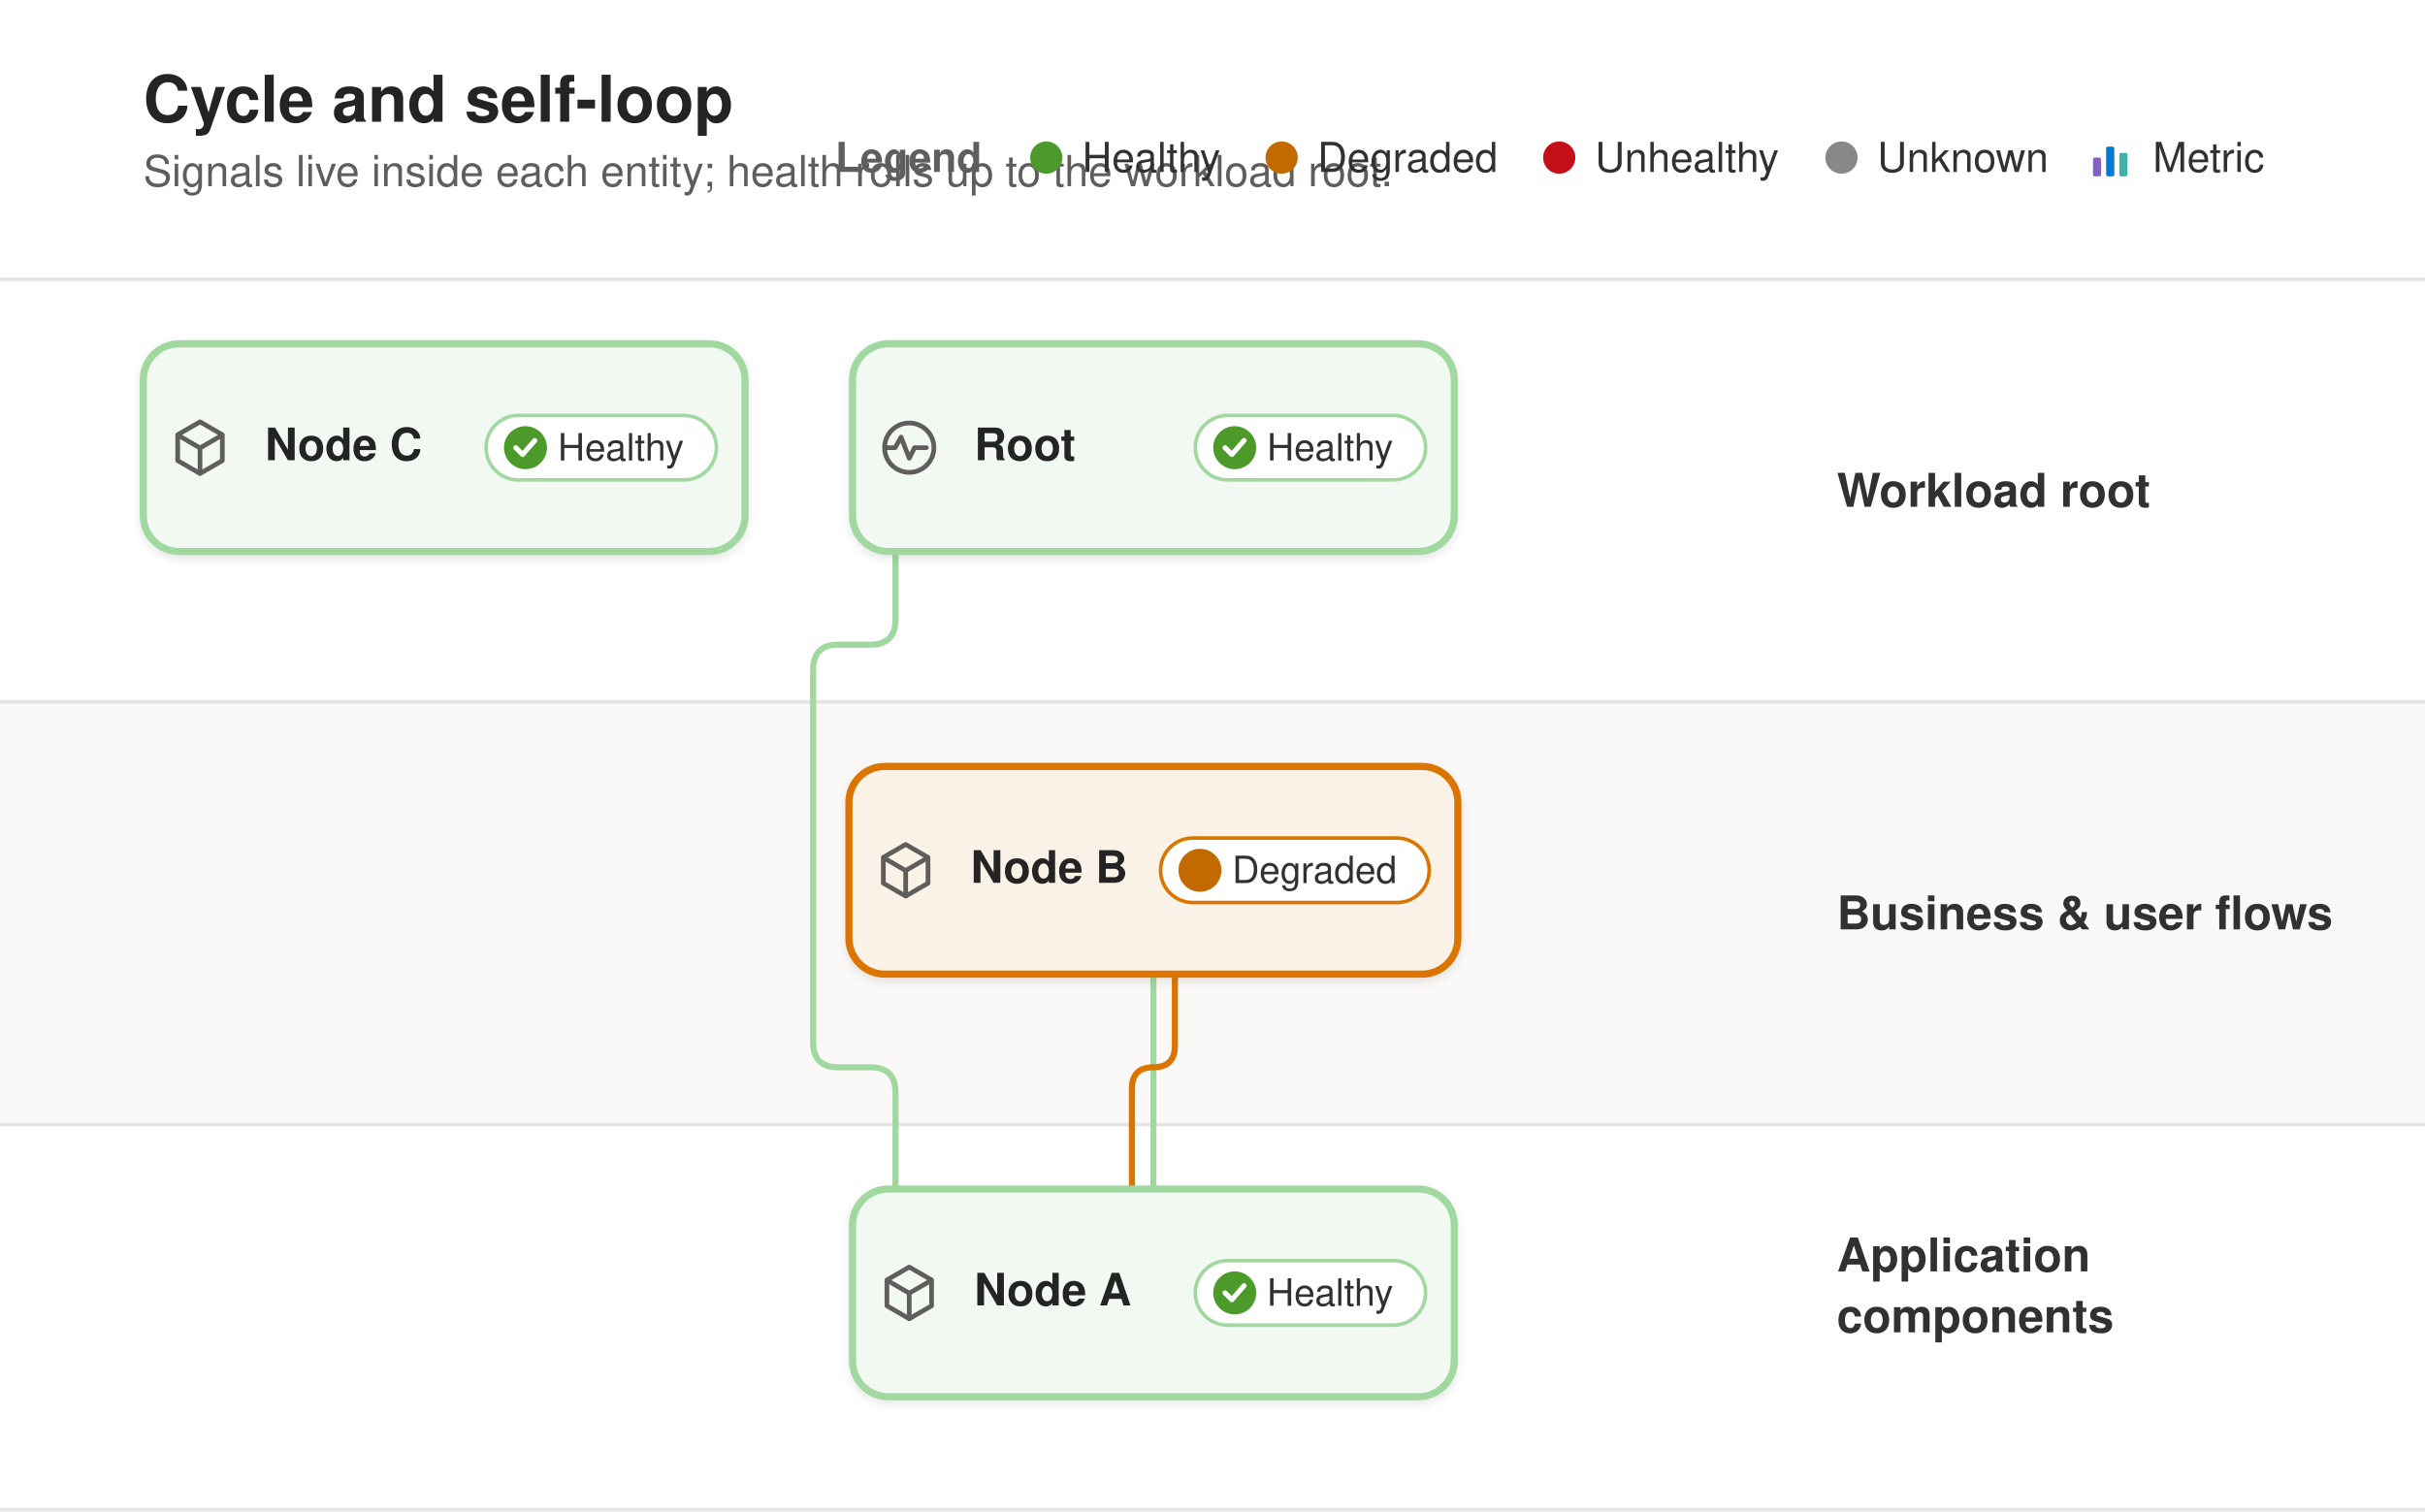
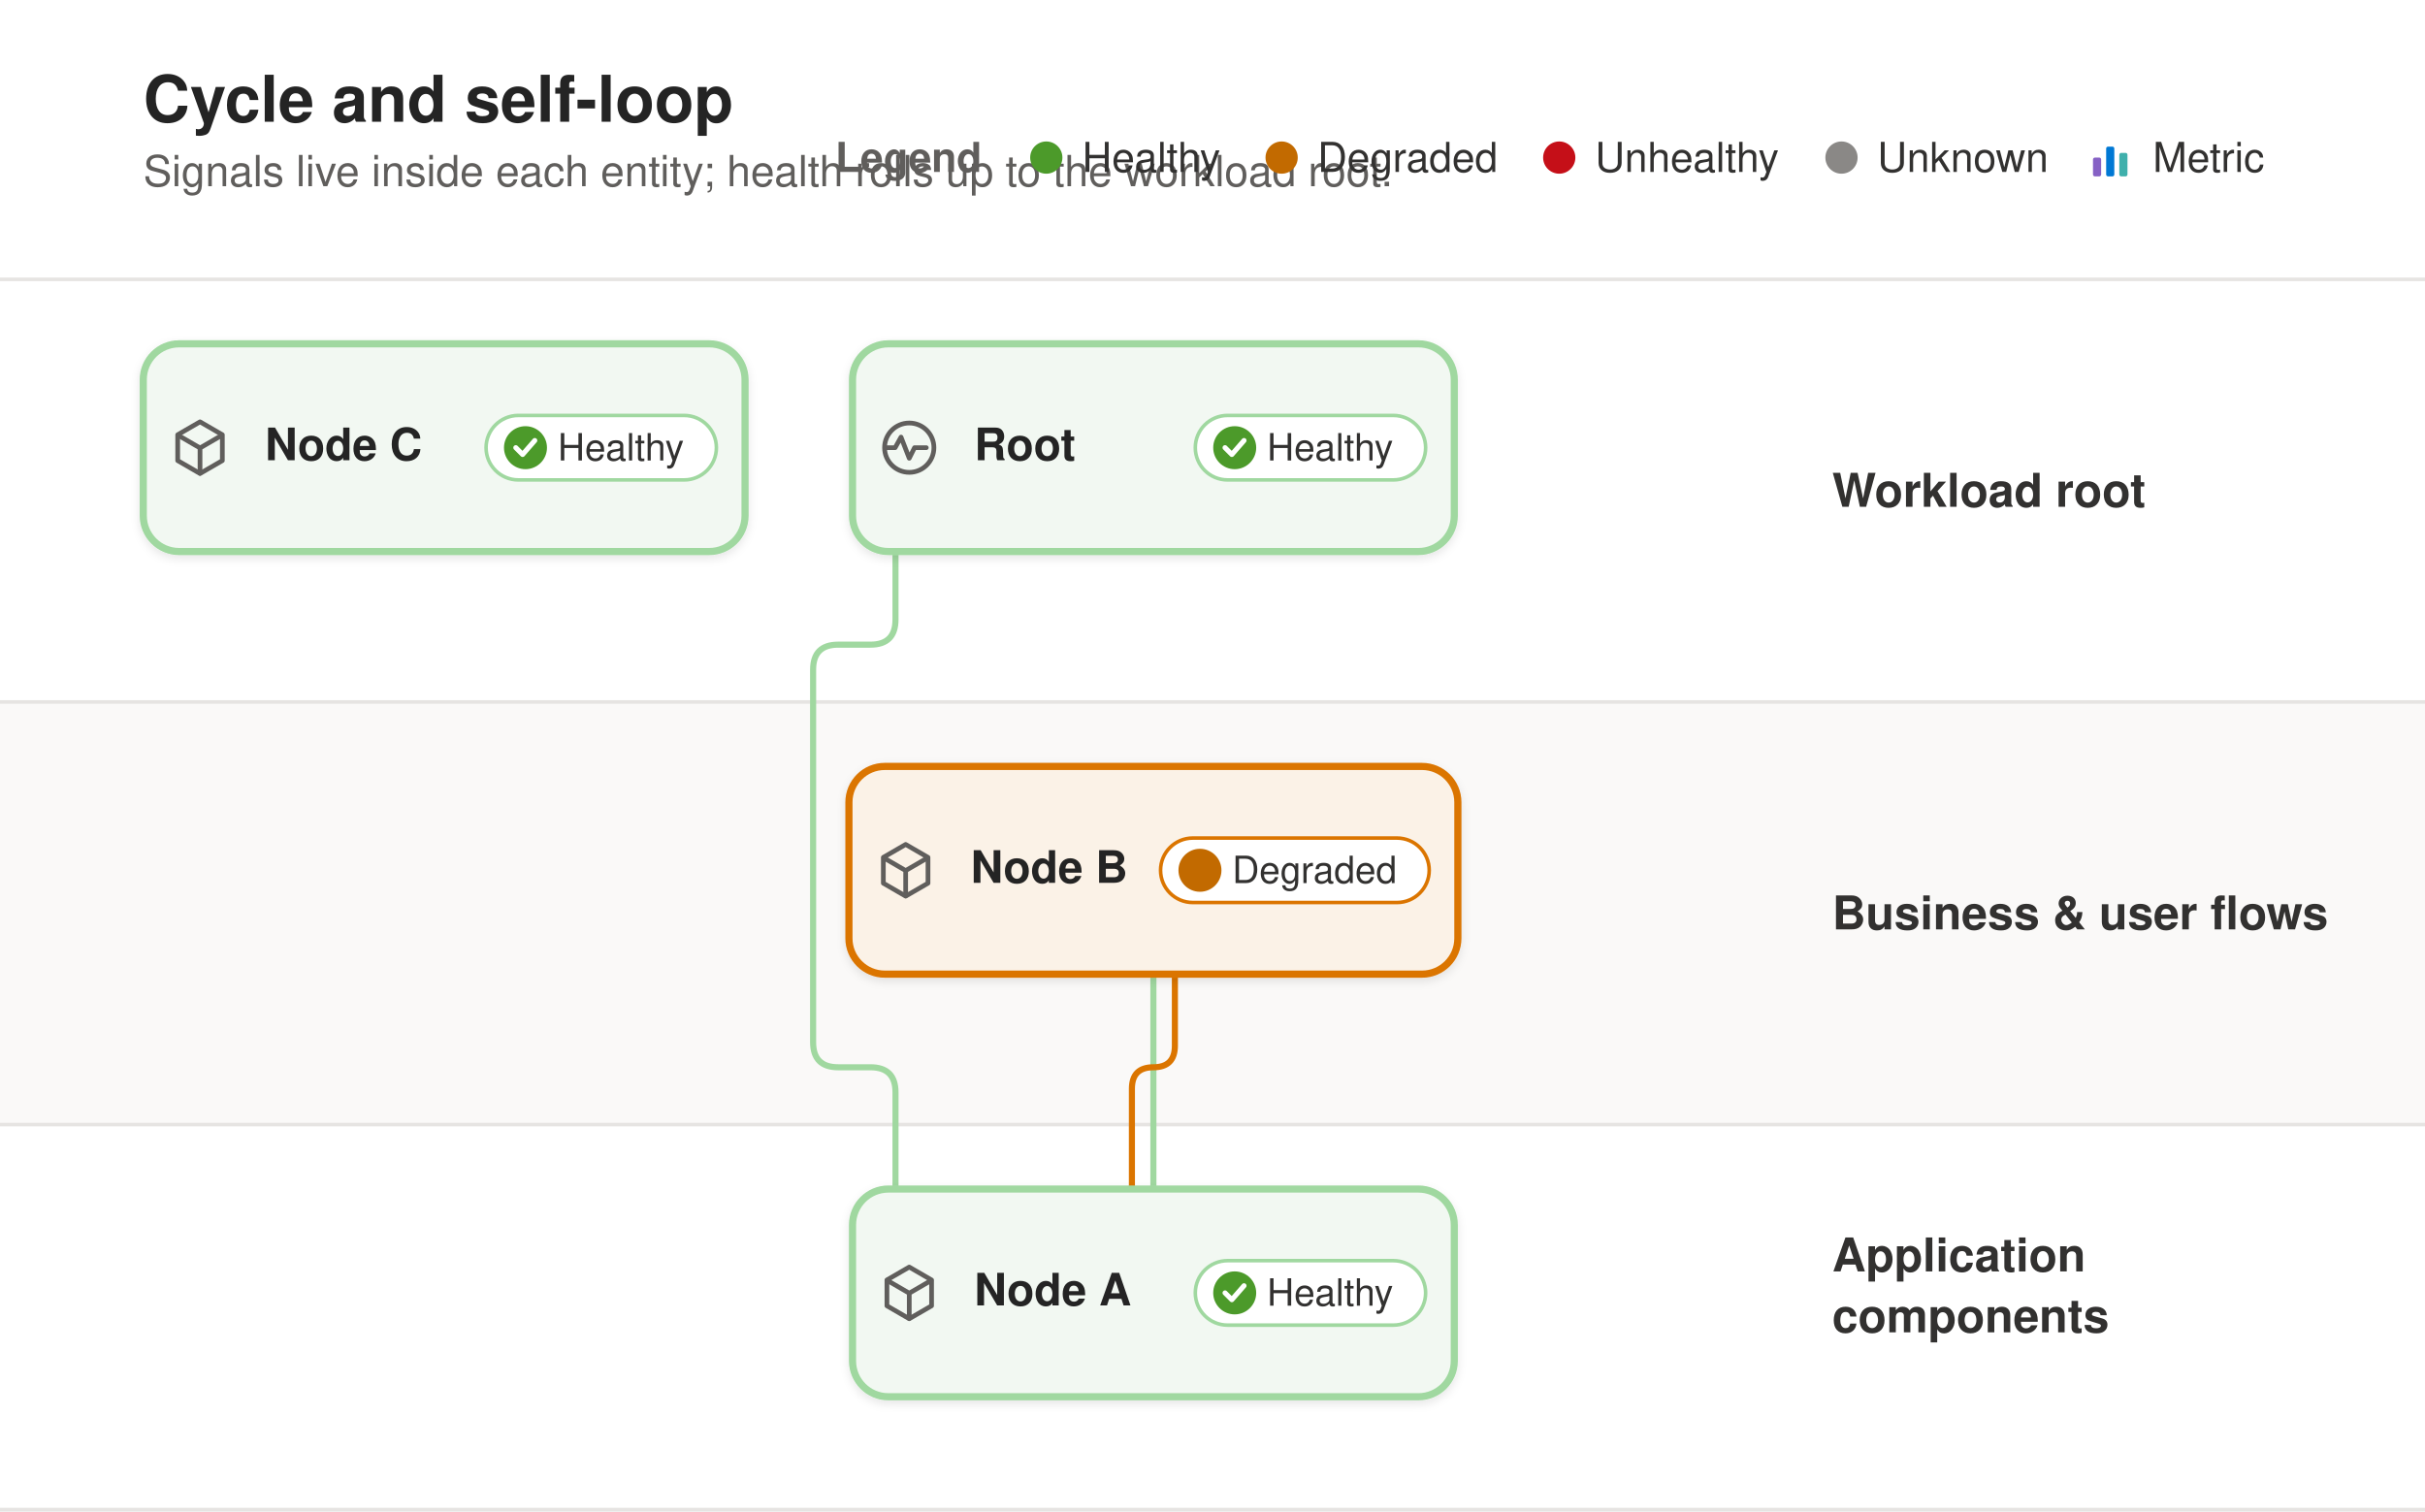
<svg xmlns="http://www.w3.org/2000/svg" width="677" height="422" viewBox="0 0 677 422" font-family="Segoe UI, -apple-system, BlinkMacSystemFont, Helvetica, Arial, sans-serif">
  <defs>
    <filter id="cs" x="-20%" y="-20%" width="140%" height="140%">
      <feDropShadow dx="0" dy="1" stdDeviation="1.3" flood-color="#000" flood-opacity="0.1" />
    </filter>
  </defs>
  <rect width="677" height="422" fill="#ffffff" />
  <rect x="0" y="78.0" width="677" height="118.0" fill="#ffffff" />
  <line x1="0" y1="78.0" x2="677" y2="78.0" stroke="#e6e4e2" />
-   <text x="512.8" y="141.5" font-size="13" font-weight="700" fill="#323130">Workload root</text>
+   <text x="511.5" y="141.5" font-size="13" font-weight="700" fill="#323130">Workload root</text>
  <rect x="0" y="196.0" width="677" height="118.0" fill="#faf9f8" />
  <line x1="0" y1="196.0" x2="677" y2="196.0" stroke="#e6e4e2" />
-   <text x="512.8" y="259.5" font-size="13" font-weight="700" fill="#323130">Business &amp; user flows</text>
+   <text x="511.5" y="259.5" font-size="13" font-weight="700" fill="#323130">Business &amp; user flows</text>
  <rect x="0" y="314.0" width="677" height="90.0" fill="#ffffff" />
  <line x1="0" y1="314.0" x2="677" y2="314.0" stroke="#e6e4e2" />
-   <text x="512.8" y="355.0" font-size="13" font-weight="700" fill="#323130">Application</text>
-   <text x="512.8" y="372.0" font-size="13" font-weight="700" fill="#323130">components</text>
+   <text x="511.5" y="355.0" font-size="13" font-weight="700" fill="#323130">Application</text>
+   <text x="511.5" y="372.0" font-size="13" font-weight="700" fill="#323130">components</text>
  <line x1="0" y1="421.5" x2="677" y2="421.5" stroke="#e6e4e2" />
  <text x="40" y="34" font-size="18" font-weight="700" fill="#242424">Cycle and self-loop</text>
  <text x="40" y="52" font-size="12" fill="#605e5c">Signals live inside each entity; health rolls up to the workload root.</text>
  <text x="274.1" y="48" font-size="11.5" font-weight="600" fill="#605e5c" text-anchor="end">Legend</text>
  <circle cx="292.1" cy="44" r="4.5" fill="#4c9a2a" />
  <text x="302.1" y="48" font-size="11.5" fill="#323130">Healthy</text>
  <circle cx="357.8" cy="44" r="4.5" fill="#c26a00" />
  <text x="367.8" y="48" font-size="11.5" fill="#323130">Degraded</text>
  <circle cx="435.3" cy="44" r="4.5" fill="#c50f18" />
  <text x="445.3" y="48" font-size="11.5" fill="#323130">Unhealthy</text>
  <circle cx="514.1" cy="44" r="4.5" fill="#8a8886" />
  <text x="524.1" y="48" font-size="11.5" fill="#323130">Unknown</text>
  <g transform="translate(583.0,37.0) scale(0.875)">
    <rect x="1.5" y="8" width="2.6" height="6" rx="0.6" fill="#8661c5" />
    <rect x="5.7" y="4.5" width="2.6" height="9.5" rx="0.6" fill="#0078D4" />
    <rect x="9.9" y="6.5" width="2.6" height="7.5" rx="0.6" fill="#3fb0ac" />
  </g>
  <text x="601.0" y="48" font-size="11.5" fill="#323130">Metric</text>
  <g transform="translate(40.0,0)">
    <g fill="none" stroke-linecap="butt" stroke-linejoin="round">
      <path d="M282.0 332.0 L282.0 272.0" stroke="#a0d8a0" stroke-width="1.7" />
      <path d="M276.0 332.0 L276.0 304.0 Q276.0 298.0 282.0 298.0 L282.0 298.0 Q288.0 298.0 288.0 292.0 L288.0 272.0" stroke="#db7500" stroke-width="1.7" />
      <path d="M210.0 332.0 L210.0 305.0 Q210.0 298.0 203.0 298.0 L194.0 298.0 Q187.0 298.0 187.0 291.0 L187.0 187.0 Q187.0 180.0 194.0 180.0 L203.0 180.0 Q210.0 180.0 210.0 173.0 L210.0 154.0" stroke="#a0d8a0" stroke-width="1.7" />
    </g>
    <g filter="url(#cs)">
      <rect x="198.0" y="332.0" width="168" height="58" rx="10" fill="#f2f8f2" stroke="#a0d8a0" stroke-width="2" />
    </g>
    <g transform="translate(204.0,351.16) scale(0.82)">
      <path d="M12 3.2l7.6 4.4v8.8L12 20.8l-7.6-4.4V7.6z" fill="none" stroke="#605e5c" stroke-width="1.6" stroke-linecap="round" stroke-linejoin="round" />
      <path d="M4.6 7.8l7.4 4.3 7.4-4.3M12 12.1v8.6" fill="none" stroke="#605e5c" stroke-width="1.6" stroke-linecap="round" stroke-linejoin="round" />
    </g>
    <text x="232.0" y="364.5" font-size="12.5" font-weight="600" fill="#242424">Node A</text>
    <rect x="293.7" y="352.00" width="64.3" height="18" rx="9" fill="#ffffff" stroke="#a0d8a0" stroke-width="1" />
    <circle cx="304.7" cy="361.0" r="6" fill="#4c9a2a" />
    <path d="M302.0 361.0 l1.9 1.9 l3.4 -3.9" fill="none" stroke="#ffffff" stroke-width="1.4" stroke-linecap="round" stroke-linejoin="round" />
    <text x="313.7" y="364.57" font-size="10.5" fill="#323130">Healthy</text>
    <g filter="url(#cs)">
      <rect x="197.0" y="214.0" width="170" height="58" rx="10" fill="#fbf2e7" stroke="#db7500" stroke-width="2" />
    </g>
    <g transform="translate(203.0,233.16) scale(0.82)">
      <path d="M12 3.2l7.6 4.4v8.8L12 20.8l-7.6-4.4V7.6z" fill="none" stroke="#605e5c" stroke-width="1.6" stroke-linecap="round" stroke-linejoin="round" />
      <path d="M4.6 7.8l7.4 4.3 7.4-4.3M12 12.1v8.6" fill="none" stroke="#605e5c" stroke-width="1.6" stroke-linecap="round" stroke-linejoin="round" />
    </g>
    <text x="231.0" y="246.5" font-size="12.5" font-weight="600" fill="#242424">Node B</text>
    <rect x="284.0" y="234.00" width="75.0" height="18" rx="9" fill="#ffffff" stroke="#db7500" stroke-width="1" />
    <circle cx="295.0" cy="243.0" r="6" fill="#c26a00" />
    <text x="304.0" y="246.57" font-size="10.5" fill="#323130">Degraded</text>
    <g filter="url(#cs)">
      <rect x="0.0" y="96.0" width="168" height="58" rx="10" fill="#f2f8f2" stroke="#a0d8a0" stroke-width="2" />
    </g>
    <g transform="translate(6.0,115.16) scale(0.82)">
      <path d="M12 3.2l7.6 4.4v8.8L12 20.8l-7.6-4.4V7.6z" fill="none" stroke="#605e5c" stroke-width="1.6" stroke-linecap="round" stroke-linejoin="round" />
      <path d="M4.6 7.8l7.4 4.3 7.4-4.3M12 12.1v8.6" fill="none" stroke="#605e5c" stroke-width="1.6" stroke-linecap="round" stroke-linejoin="round" />
    </g>
    <text x="34.0" y="128.5" font-size="12.5" font-weight="600" fill="#242424">Node C</text>
    <rect x="95.7" y="116.00" width="64.3" height="18" rx="9" fill="#ffffff" stroke="#a0d8a0" stroke-width="1" />
    <circle cx="106.7" cy="125.0" r="6" fill="#4c9a2a" />
    <path d="M104.0 125.0 l1.9 1.9 l3.4 -3.9" fill="none" stroke="#ffffff" stroke-width="1.4" stroke-linecap="round" stroke-linejoin="round" />
    <text x="115.7" y="128.57" font-size="10.5" fill="#323130">Healthy</text>
    <g filter="url(#cs)">
      <rect x="198.0" y="96.0" width="168" height="58" rx="10" fill="#f2f8f2" stroke="#a0d8a0" stroke-width="2" />
    </g>
    <g transform="translate(204.0,115.16) scale(0.82)">
      <circle cx="12" cy="12" r="8.4" fill="none" stroke="#605e5c" stroke-width="1.6" stroke-linecap="round" stroke-linejoin="round" />
      <path d="M4.2 12h3l2-3.6 2.8 7.2 1.8-3.6h4" fill="none" stroke="#605e5c" stroke-width="1.6" stroke-linecap="round" stroke-linejoin="round" />
    </g>
    <text x="232.0" y="128.5" font-size="12.5" font-weight="600" fill="#242424">Root</text>
    <rect x="293.7" y="116.00" width="64.3" height="18" rx="9" fill="#ffffff" stroke="#a0d8a0" stroke-width="1" />
    <circle cx="304.7" cy="125.0" r="6" fill="#4c9a2a" />
    <path d="M302.0 125.0 l1.9 1.9 l3.4 -3.9" fill="none" stroke="#ffffff" stroke-width="1.4" stroke-linecap="round" stroke-linejoin="round" />
    <text x="313.7" y="128.57" font-size="10.5" fill="#323130">Healthy</text>
  </g>
</svg>
